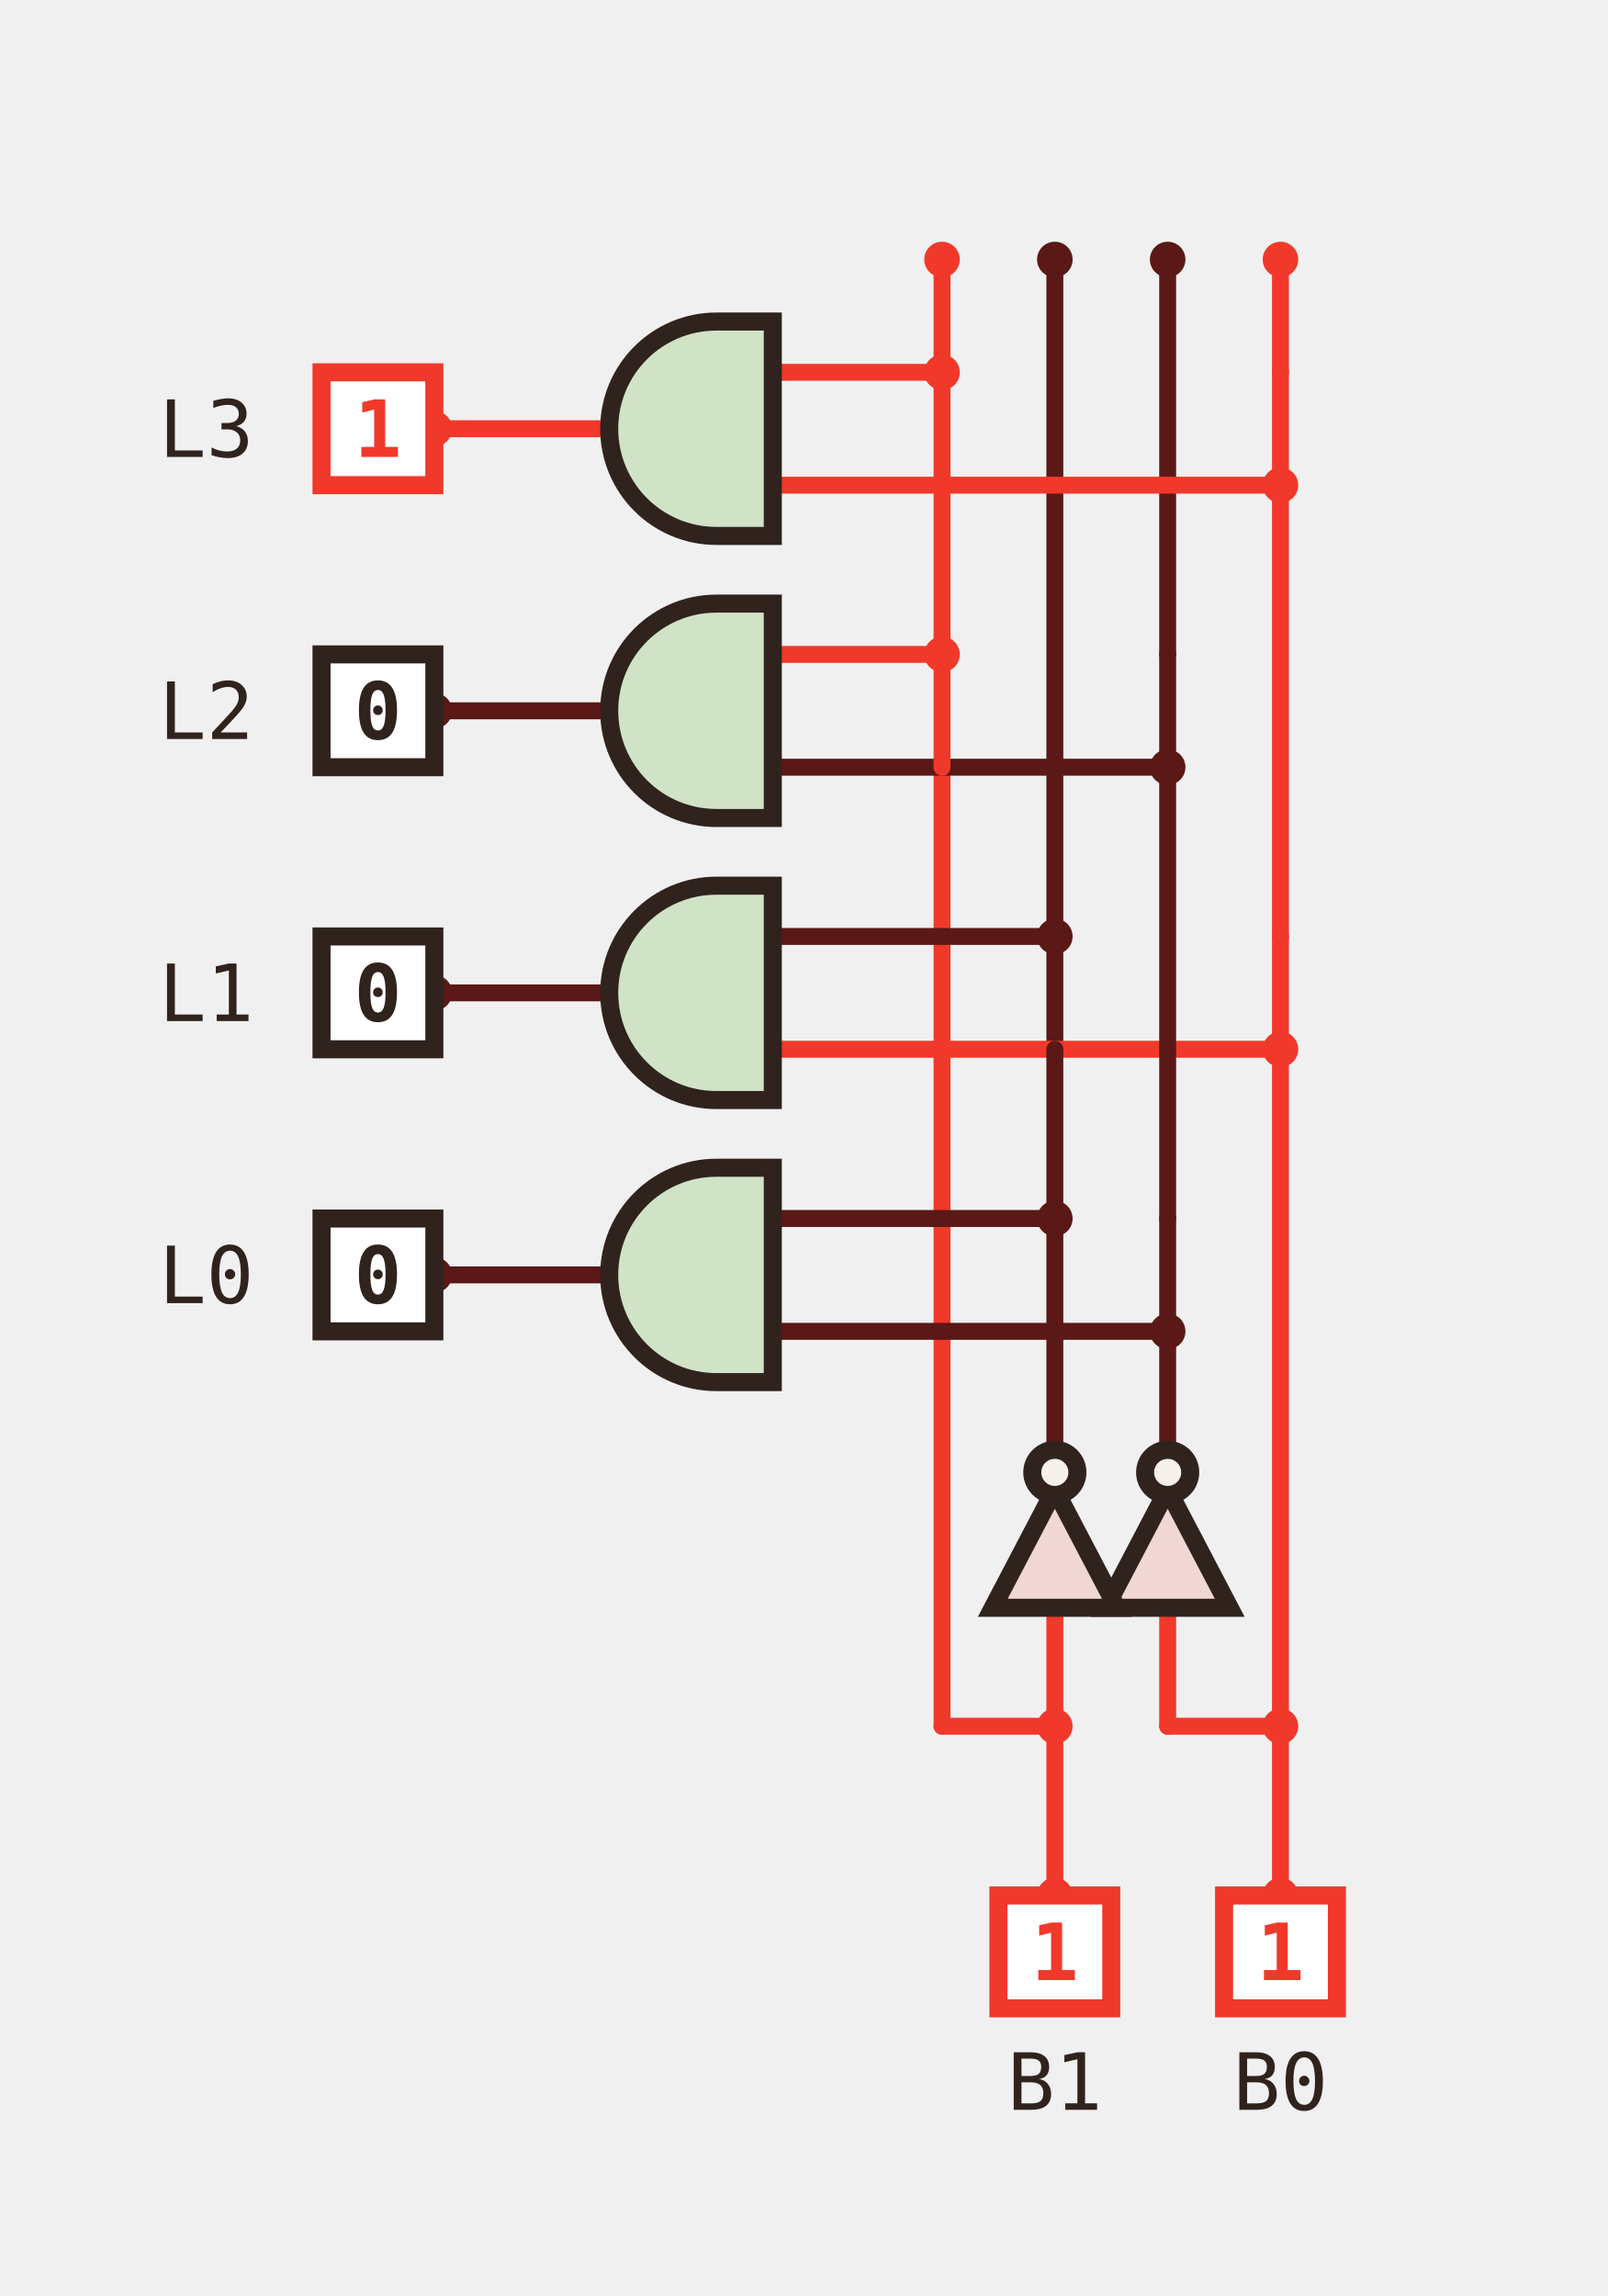
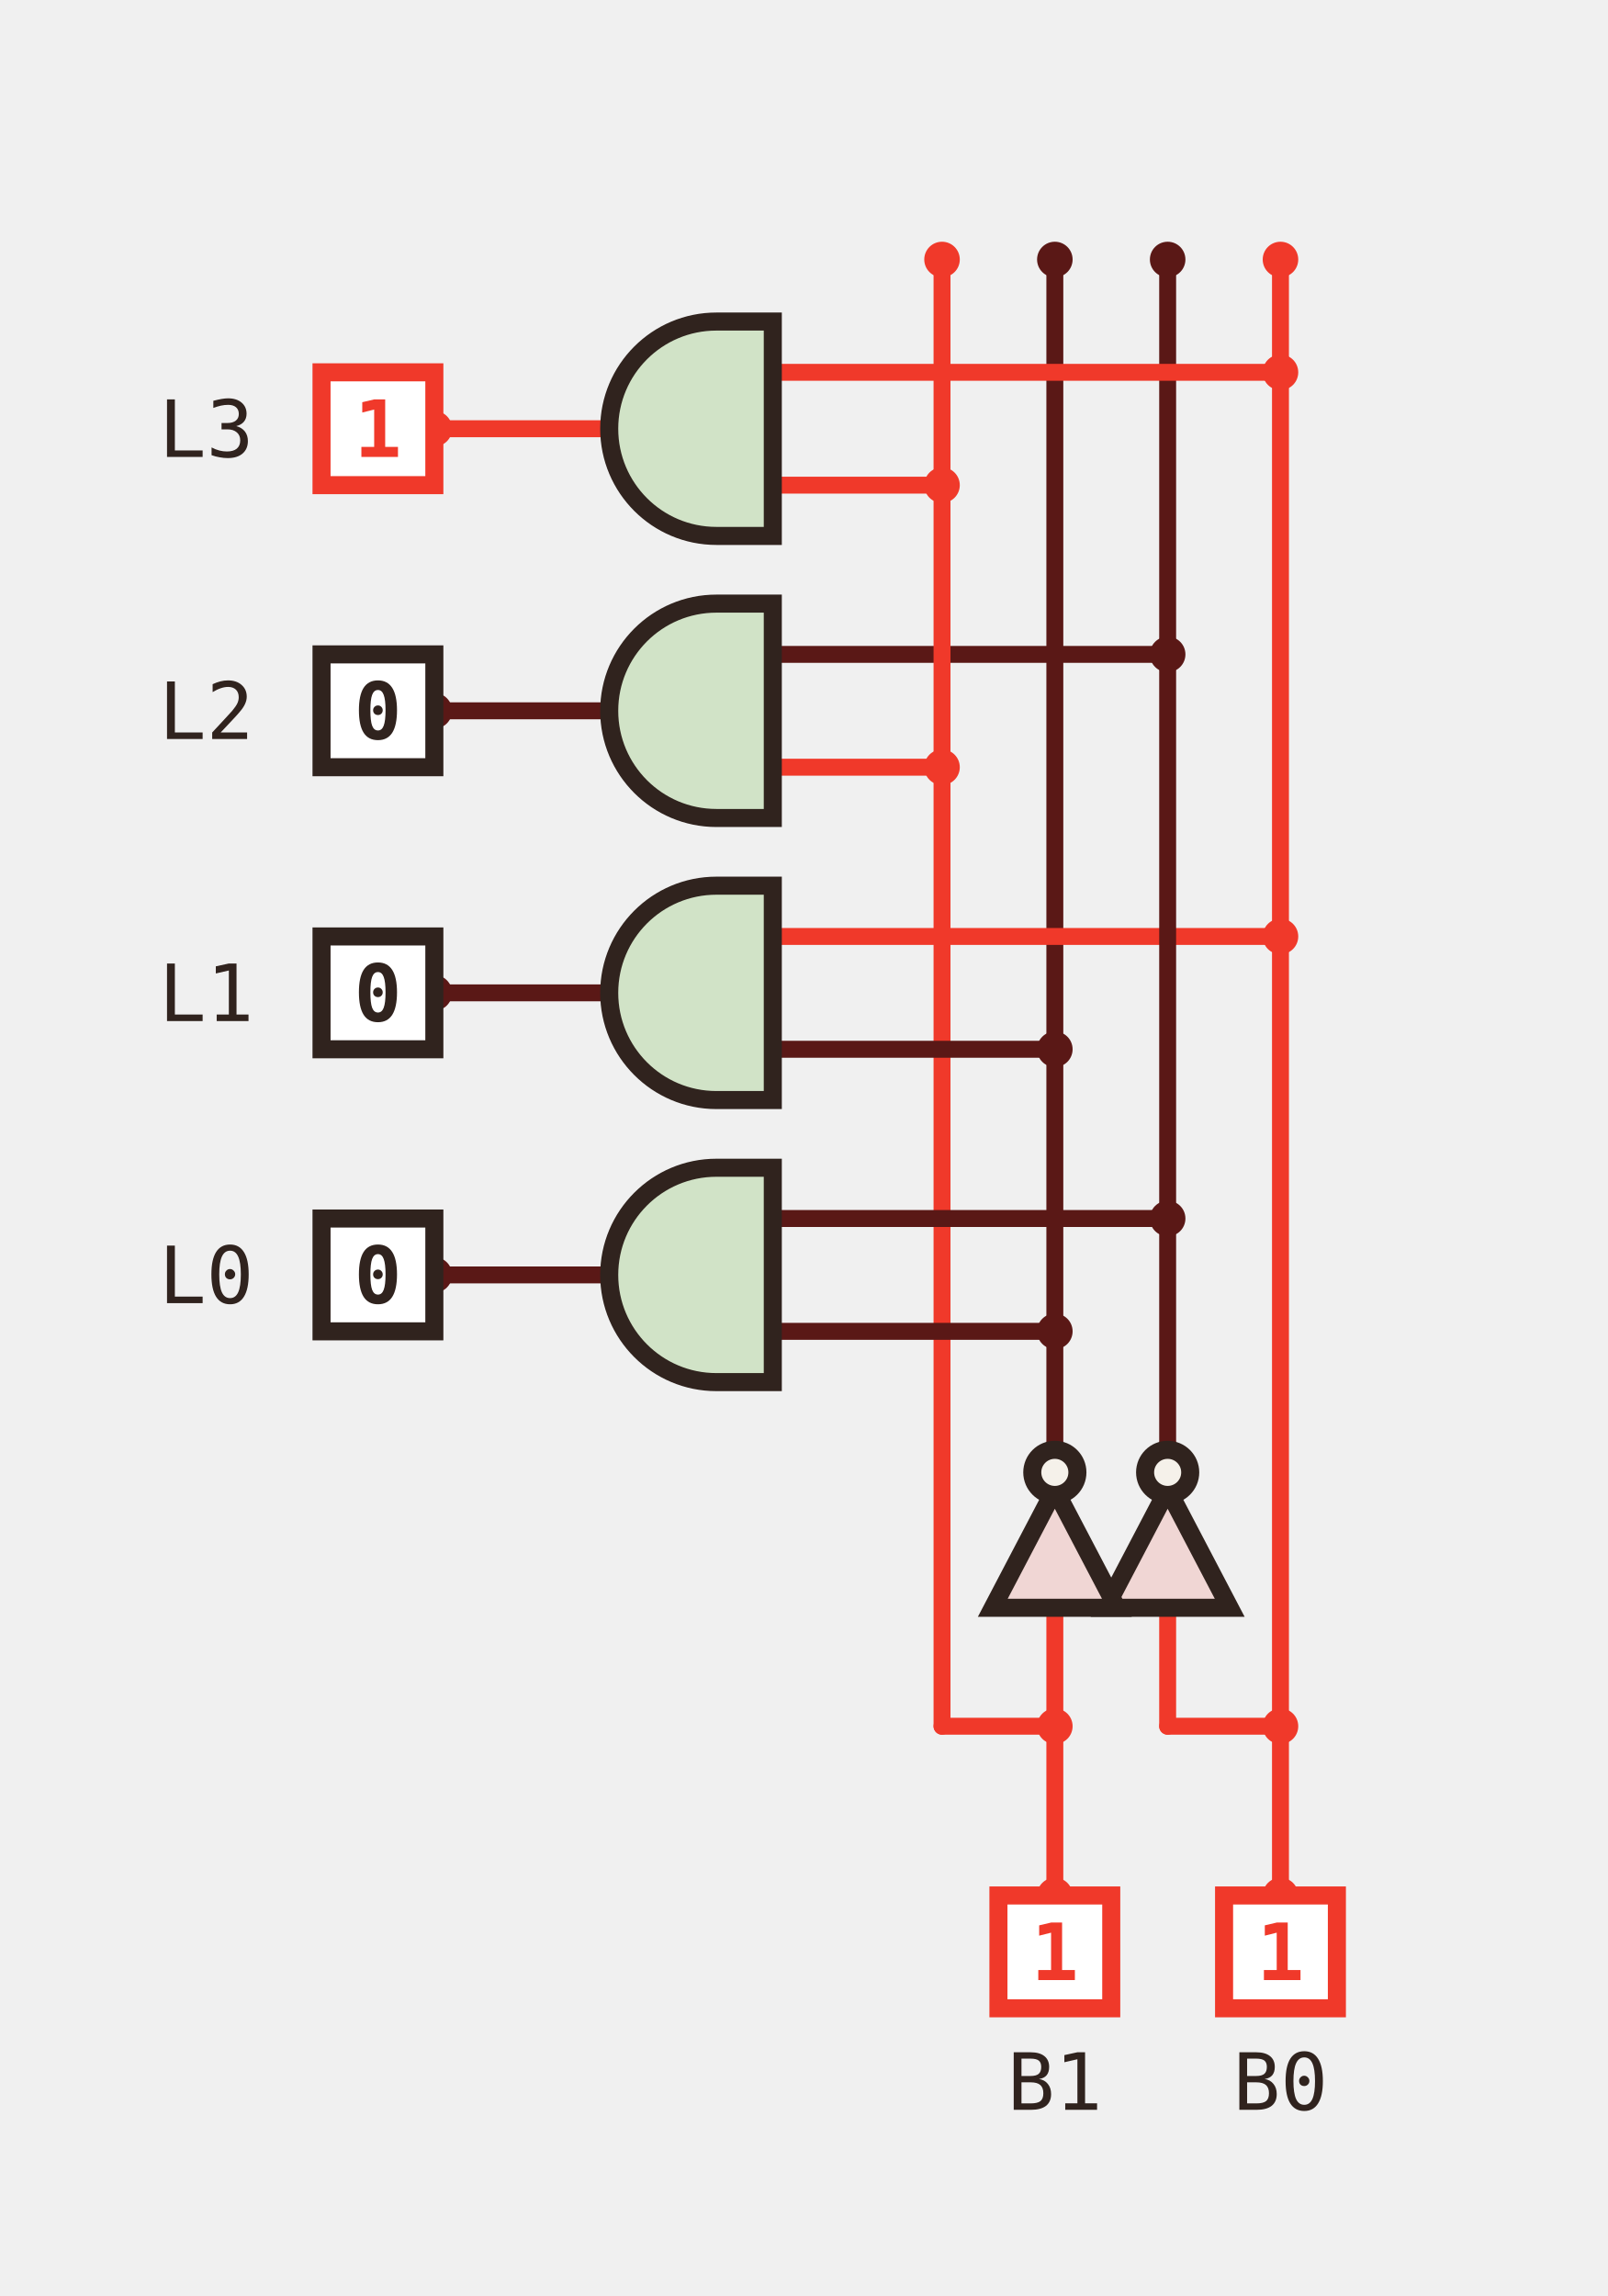
<svg xmlns="http://www.w3.org/2000/svg" width="570" height="814" viewBox="0 0 285.0 407">
  <g transform="translate(357.0,806)">
    <line x1="-170" y1="-470" x2="-170" y2="-500" stroke="#f0392a" stroke-width="3.0" stroke-linecap="round" />
    <line x1="-130" y1="-470" x2="-130" y2="-500" stroke="#f0392a" stroke-width="3.0" stroke-linecap="round" />
    <line x1="-170" y1="-760" x2="-170" y2="-620" stroke="#5a1816" stroke-width="3.0" stroke-linecap="round" />
    <line x1="-130" y1="-760" x2="-130" y2="-740" stroke="#f0392a" stroke-width="3.0" stroke-linecap="round" />
    <line x1="-130" y1="-500" x2="-150" y2="-500" stroke="#f0392a" stroke-width="3.0" stroke-linecap="round" />
    <line x1="-130" y1="-500" x2="-130" y2="-640" stroke="#f0392a" stroke-width="3.0" stroke-linecap="round" />
    <line x1="-150" y1="-500" x2="-150" y2="-520" stroke="#f0392a" stroke-width="3.0" stroke-linecap="round" />
    <line x1="-150" y1="-550" x2="-150" y2="-590" stroke="#5a1816" stroke-width="3.0" stroke-linecap="round" />
    <line x1="-170" y1="-500" x2="-190" y2="-500" stroke="#f0392a" stroke-width="3.0" stroke-linecap="round" />
    <line x1="-170" y1="-500" x2="-170" y2="-520" stroke="#f0392a" stroke-width="3.0" stroke-linecap="round" />
    <line x1="-190" y1="-500" x2="-190" y2="-670" stroke="#f0392a" stroke-width="3.0" stroke-linecap="round" />
    <line x1="-190" y1="-760" x2="-190" y2="-720" stroke="#f0392a" stroke-width="3.0" stroke-linecap="round" />
    <line x1="-150" y1="-760" x2="-150" y2="-690" stroke="#5a1816" stroke-width="3.0" stroke-linecap="round" />
    <line x1="-280" y1="-580" x2="-250" y2="-580" stroke="#5a1816" stroke-width="3.0" stroke-linecap="round" />
    <line x1="-280" y1="-630" x2="-250" y2="-630" stroke="#5a1816" stroke-width="3.0" stroke-linecap="round" />
    <line x1="-280" y1="-680" x2="-250" y2="-680" stroke="#5a1816" stroke-width="3.0" stroke-linecap="round" />
    <line x1="-280" y1="-730" x2="-250" y2="-730" stroke="#f0392a" stroke-width="3.0" stroke-linecap="round" />
-     <line x1="-220" y1="-620" x2="-130" y2="-620" stroke="#f0392a" stroke-width="3.0" stroke-linecap="round" />
-     <line x1="-220" y1="-640" x2="-170" y2="-640" stroke="#5a1816" stroke-width="3.0" stroke-linecap="round" />
-     <line x1="-220" y1="-670" x2="-150" y2="-670" stroke="#5a1816" stroke-width="3.0" stroke-linecap="round" />
-     <line x1="-220" y1="-690" x2="-190" y2="-690" stroke="#f0392a" stroke-width="3.0" stroke-linecap="round" />
-     <line x1="-220" y1="-720" x2="-130" y2="-720" stroke="#f0392a" stroke-width="3.0" stroke-linecap="round" />
-     <line x1="-220" y1="-740" x2="-190" y2="-740" stroke="#f0392a" stroke-width="3.0" stroke-linecap="round" />
-     <line x1="-220" y1="-570" x2="-150" y2="-570" stroke="#5a1816" stroke-width="3.0" stroke-linecap="round" />
-     <line x1="-220" y1="-590" x2="-170" y2="-590" stroke="#5a1816" stroke-width="3.0" stroke-linecap="round" />
+     <line x1="-220" y1="-640" x2="-130" y2="-640" stroke="#f0392a" stroke-width="3.0" stroke-linecap="round" />
+     <line x1="-220" y1="-620" x2="-170" y2="-620" stroke="#5a1816" stroke-width="3.0" stroke-linecap="round" />
+     <line x1="-220" y1="-690" x2="-150" y2="-690" stroke="#5a1816" stroke-width="3.0" stroke-linecap="round" />
+     <line x1="-220" y1="-670" x2="-190" y2="-670" stroke="#f0392a" stroke-width="3.0" stroke-linecap="round" />
+     <line x1="-220" y1="-740" x2="-130" y2="-740" stroke="#f0392a" stroke-width="3.0" stroke-linecap="round" />
+     <line x1="-220" y1="-720" x2="-190" y2="-720" stroke="#f0392a" stroke-width="3.0" stroke-linecap="round" />
+     <line x1="-220" y1="-590" x2="-150" y2="-590" stroke="#5a1816" stroke-width="3.0" stroke-linecap="round" />
+     <line x1="-220" y1="-570" x2="-170" y2="-570" stroke="#5a1816" stroke-width="3.0" stroke-linecap="round" />
    <line x1="-170" y1="-550" x2="-170" y2="-570" stroke="#5a1816" stroke-width="3.0" stroke-linecap="round" />
    <line x1="-170" y1="-570" x2="-170" y2="-620" stroke="#5a1816" stroke-width="3.0" stroke-linecap="round" />
    <line x1="-150" y1="-590" x2="-150" y2="-690" stroke="#5a1816" stroke-width="3.0" stroke-linecap="round" />
    <line x1="-130" y1="-640" x2="-130" y2="-740" stroke="#f0392a" stroke-width="3.0" stroke-linecap="round" />
    <line x1="-190" y1="-670" x2="-190" y2="-720" stroke="#f0392a" stroke-width="3.0" stroke-linecap="round" />
    <circle cx="-170" cy="-470" r="3.15" fill="#f0392a" />
    <circle cx="-130" cy="-470" r="3.15" fill="#f0392a" />
    <circle cx="-170" cy="-760" r="3.15" fill="#5a1816" />
    <circle cx="-130" cy="-760" r="3.15" fill="#f0392a" />
    <circle cx="-130" cy="-500" r="3.15" fill="#f0392a" />
    <circle cx="-170" cy="-500" r="3.15" fill="#f0392a" />
    <circle cx="-190" cy="-760" r="3.15" fill="#f0392a" />
    <circle cx="-150" cy="-760" r="3.15" fill="#5a1816" />
    <circle cx="-280" cy="-580" r="3.15" fill="#5a1816" />
    <circle cx="-280" cy="-630" r="3.15" fill="#5a1816" />
    <circle cx="-280" cy="-680" r="3.15" fill="#5a1816" />
    <circle cx="-280" cy="-730" r="3.15" fill="#f0392a" />
-     <circle cx="-130" cy="-620" r="3.15" fill="#f0392a" />
-     <circle cx="-170" cy="-640" r="3.15" fill="#5a1816" />
-     <circle cx="-150" cy="-670" r="3.15" fill="#5a1816" />
-     <circle cx="-190" cy="-690" r="3.15" fill="#f0392a" />
-     <circle cx="-130" cy="-720" r="3.15" fill="#f0392a" />
-     <circle cx="-190" cy="-740" r="3.15" fill="#f0392a" />
-     <circle cx="-150" cy="-570" r="3.15" fill="#5a1816" />
-     <circle cx="-170" cy="-590" r="3.15" fill="#5a1816" />
+     <circle cx="-170" cy="-570" r="3.15" fill="#5a1816" />
+     <circle cx="-150" cy="-590" r="3.15" fill="#5a1816" />
+     <circle cx="-170" cy="-620" r="3.15" fill="#5a1816" />
+     <circle cx="-130" cy="-640" r="3.15" fill="#f0392a" />
+     <circle cx="-190" cy="-670" r="3.15" fill="#f0392a" />
+     <circle cx="-150" cy="-690" r="3.15" fill="#5a1816" />
+     <circle cx="-190" cy="-720" r="3.15" fill="#f0392a" />
+     <circle cx="-130" cy="-740" r="3.15" fill="#f0392a" />
    <rect x="-180" y="-470" width="20" height="20" fill="#ffffff" stroke="#f0392a" stroke-width="3.2" />
    <text x="-170" y="-455" font-family="Fira Code, ui-monospace, monospace" font-size="14" font-weight="600" text-anchor="middle" fill="#f0392a">1</text>
    <text x="-170" y="-432" font-family="ui-monospace,monospace" font-size="14" text-anchor="middle" fill="#30231e">B1</text>
    <rect x="-140" y="-470" width="20" height="20" fill="#ffffff" stroke="#f0392a" stroke-width="3.2" />
    <text x="-130" y="-455" font-family="Fira Code, ui-monospace, monospace" font-size="14" font-weight="600" text-anchor="middle" fill="#f0392a">1</text>
    <text x="-130" y="-432" font-family="ui-monospace,monospace" font-size="14" text-anchor="middle" fill="#30231e">B0</text>
    <rect x="-300" y="-590" width="20" height="20" fill="#ffffff" stroke="#30231e" stroke-width="3.2" />
    <text x="-290" y="-575" font-family="Fira Code, ui-monospace, monospace" font-size="14" font-weight="600" text-anchor="middle" fill="#30231e">0</text>
    <text x="-312" y="-575" font-family="ui-monospace,monospace" font-size="14" text-anchor="end" fill="#30231e">L0</text>
    <rect x="-300" y="-640" width="20" height="20" fill="#ffffff" stroke="#30231e" stroke-width="3.2" />
    <text x="-290" y="-625" font-family="Fira Code, ui-monospace, monospace" font-size="14" font-weight="600" text-anchor="middle" fill="#30231e">0</text>
    <text x="-312" y="-625" font-family="ui-monospace,monospace" font-size="14" text-anchor="end" fill="#30231e">L1</text>
    <rect x="-300" y="-690" width="20" height="20" fill="#ffffff" stroke="#30231e" stroke-width="3.2" />
    <text x="-290" y="-675" font-family="Fira Code, ui-monospace, monospace" font-size="14" font-weight="600" text-anchor="middle" fill="#30231e">0</text>
    <text x="-312" y="-675" font-family="ui-monospace,monospace" font-size="14" text-anchor="end" fill="#30231e">L2</text>
    <rect x="-300" y="-740" width="20" height="20" fill="#ffffff" stroke="#f0392a" stroke-width="3.2" />
    <text x="-290" y="-725" font-family="Fira Code, ui-monospace, monospace" font-size="14" font-weight="600" text-anchor="middle" fill="#f0392a">1</text>
    <text x="-312" y="-725" font-family="ui-monospace,monospace" font-size="14" text-anchor="end" fill="#30231e">L3</text>
    <line x1="-150" y1="-550" x2="-150" y2="-540" stroke="#5a1816" stroke-width="3.0" stroke-linecap="round" />
    <line x1="-150" y1="-520" x2="-150" y2="-530" stroke="#f0392a" stroke-width="3.0" stroke-linecap="round" />
    <g transform="translate(-150,-530) rotate(270)">
      <path d="M -9 -11 L 12 0 L -9 11 Z" fill="#f0d6d4" stroke="#30231e" stroke-width="3.2" stroke-linecap="square" stroke-linejoin="miter" />
      <circle cx="15" cy="0" r="4" fill="#f5f1ea" stroke="#30231e" stroke-width="3.2" />
    </g>
    <line x1="-170" y1="-550" x2="-170" y2="-540" stroke="#5a1816" stroke-width="3.0" stroke-linecap="round" />
    <line x1="-170" y1="-520" x2="-170" y2="-530" stroke="#f0392a" stroke-width="3.0" stroke-linecap="round" />
    <g transform="translate(-170,-530) rotate(270)">
      <path d="M -9 -11 L 12 0 L -9 11 Z" fill="#f0d6d4" stroke="#30231e" stroke-width="3.2" stroke-linecap="square" stroke-linejoin="miter" />
      <circle cx="15" cy="0" r="4" fill="#f5f1ea" stroke="#30231e" stroke-width="3.2" />
    </g>
-     <line x1="-220" y1="-620" x2="-230" y2="-620" stroke="#f0392a" stroke-width="3.0" stroke-linecap="round" />
-     <line x1="-220" y1="-640" x2="-230" y2="-640" stroke="#5a1816" stroke-width="3.0" stroke-linecap="round" />
+     <line x1="-220" y1="-640" x2="-230" y2="-640" stroke="#f0392a" stroke-width="3.0" stroke-linecap="round" />
+     <line x1="-220" y1="-620" x2="-230" y2="-620" stroke="#5a1816" stroke-width="3.0" stroke-linecap="round" />
    <line x1="-250" y1="-630" x2="-240" y2="-630" stroke="#5a1816" stroke-width="3.0" stroke-linecap="round" />
    <g transform="translate(-230,-630) rotate(180)">
      <path d="M -10 -19 L 0 -19 A 19 19 0 0 1 0 19 L -10 19 Z" fill="#d1e3c7" stroke="#30231e" stroke-width="3.2" stroke-linecap="square" stroke-linejoin="miter" />
    </g>
-     <line x1="-220" y1="-670" x2="-230" y2="-670" stroke="#5a1816" stroke-width="3.0" stroke-linecap="round" />
-     <line x1="-220" y1="-690" x2="-230" y2="-690" stroke="#f0392a" stroke-width="3.0" stroke-linecap="round" />
+     <line x1="-220" y1="-690" x2="-230" y2="-690" stroke="#5a1816" stroke-width="3.0" stroke-linecap="round" />
+     <line x1="-220" y1="-670" x2="-230" y2="-670" stroke="#f0392a" stroke-width="3.0" stroke-linecap="round" />
    <line x1="-250" y1="-680" x2="-240" y2="-680" stroke="#5a1816" stroke-width="3.0" stroke-linecap="round" />
    <g transform="translate(-230,-680) rotate(180)">
      <path d="M -10 -19 L 0 -19 A 19 19 0 0 1 0 19 L -10 19 Z" fill="#d1e3c7" stroke="#30231e" stroke-width="3.2" stroke-linecap="square" stroke-linejoin="miter" />
    </g>
+     <line x1="-220" y1="-740" x2="-230" y2="-740" stroke="#f0392a" stroke-width="3.0" stroke-linecap="round" />
    <line x1="-220" y1="-720" x2="-230" y2="-720" stroke="#f0392a" stroke-width="3.0" stroke-linecap="round" />
-     <line x1="-220" y1="-740" x2="-230" y2="-740" stroke="#f0392a" stroke-width="3.0" stroke-linecap="round" />
    <line x1="-250" y1="-730" x2="-240" y2="-730" stroke="#f0392a" stroke-width="3.0" stroke-linecap="round" />
    <g transform="translate(-230,-730) rotate(180)">
      <path d="M -10 -19 L 0 -19 A 19 19 0 0 1 0 19 L -10 19 Z" fill="#d1e3c7" stroke="#30231e" stroke-width="3.2" stroke-linecap="square" stroke-linejoin="miter" />
    </g>
+     <line x1="-220" y1="-590" x2="-230" y2="-590" stroke="#5a1816" stroke-width="3.0" stroke-linecap="round" />
    <line x1="-220" y1="-570" x2="-230" y2="-570" stroke="#5a1816" stroke-width="3.0" stroke-linecap="round" />
-     <line x1="-220" y1="-590" x2="-230" y2="-590" stroke="#5a1816" stroke-width="3.0" stroke-linecap="round" />
    <line x1="-250" y1="-580" x2="-240" y2="-580" stroke="#5a1816" stroke-width="3.0" stroke-linecap="round" />
    <g transform="translate(-230,-580) rotate(180)">
      <path d="M -10 -19 L 0 -19 A 19 19 0 0 1 0 19 L -10 19 Z" fill="#d1e3c7" stroke="#30231e" stroke-width="3.2" stroke-linecap="square" stroke-linejoin="miter" />
    </g>
  </g>
</svg>
